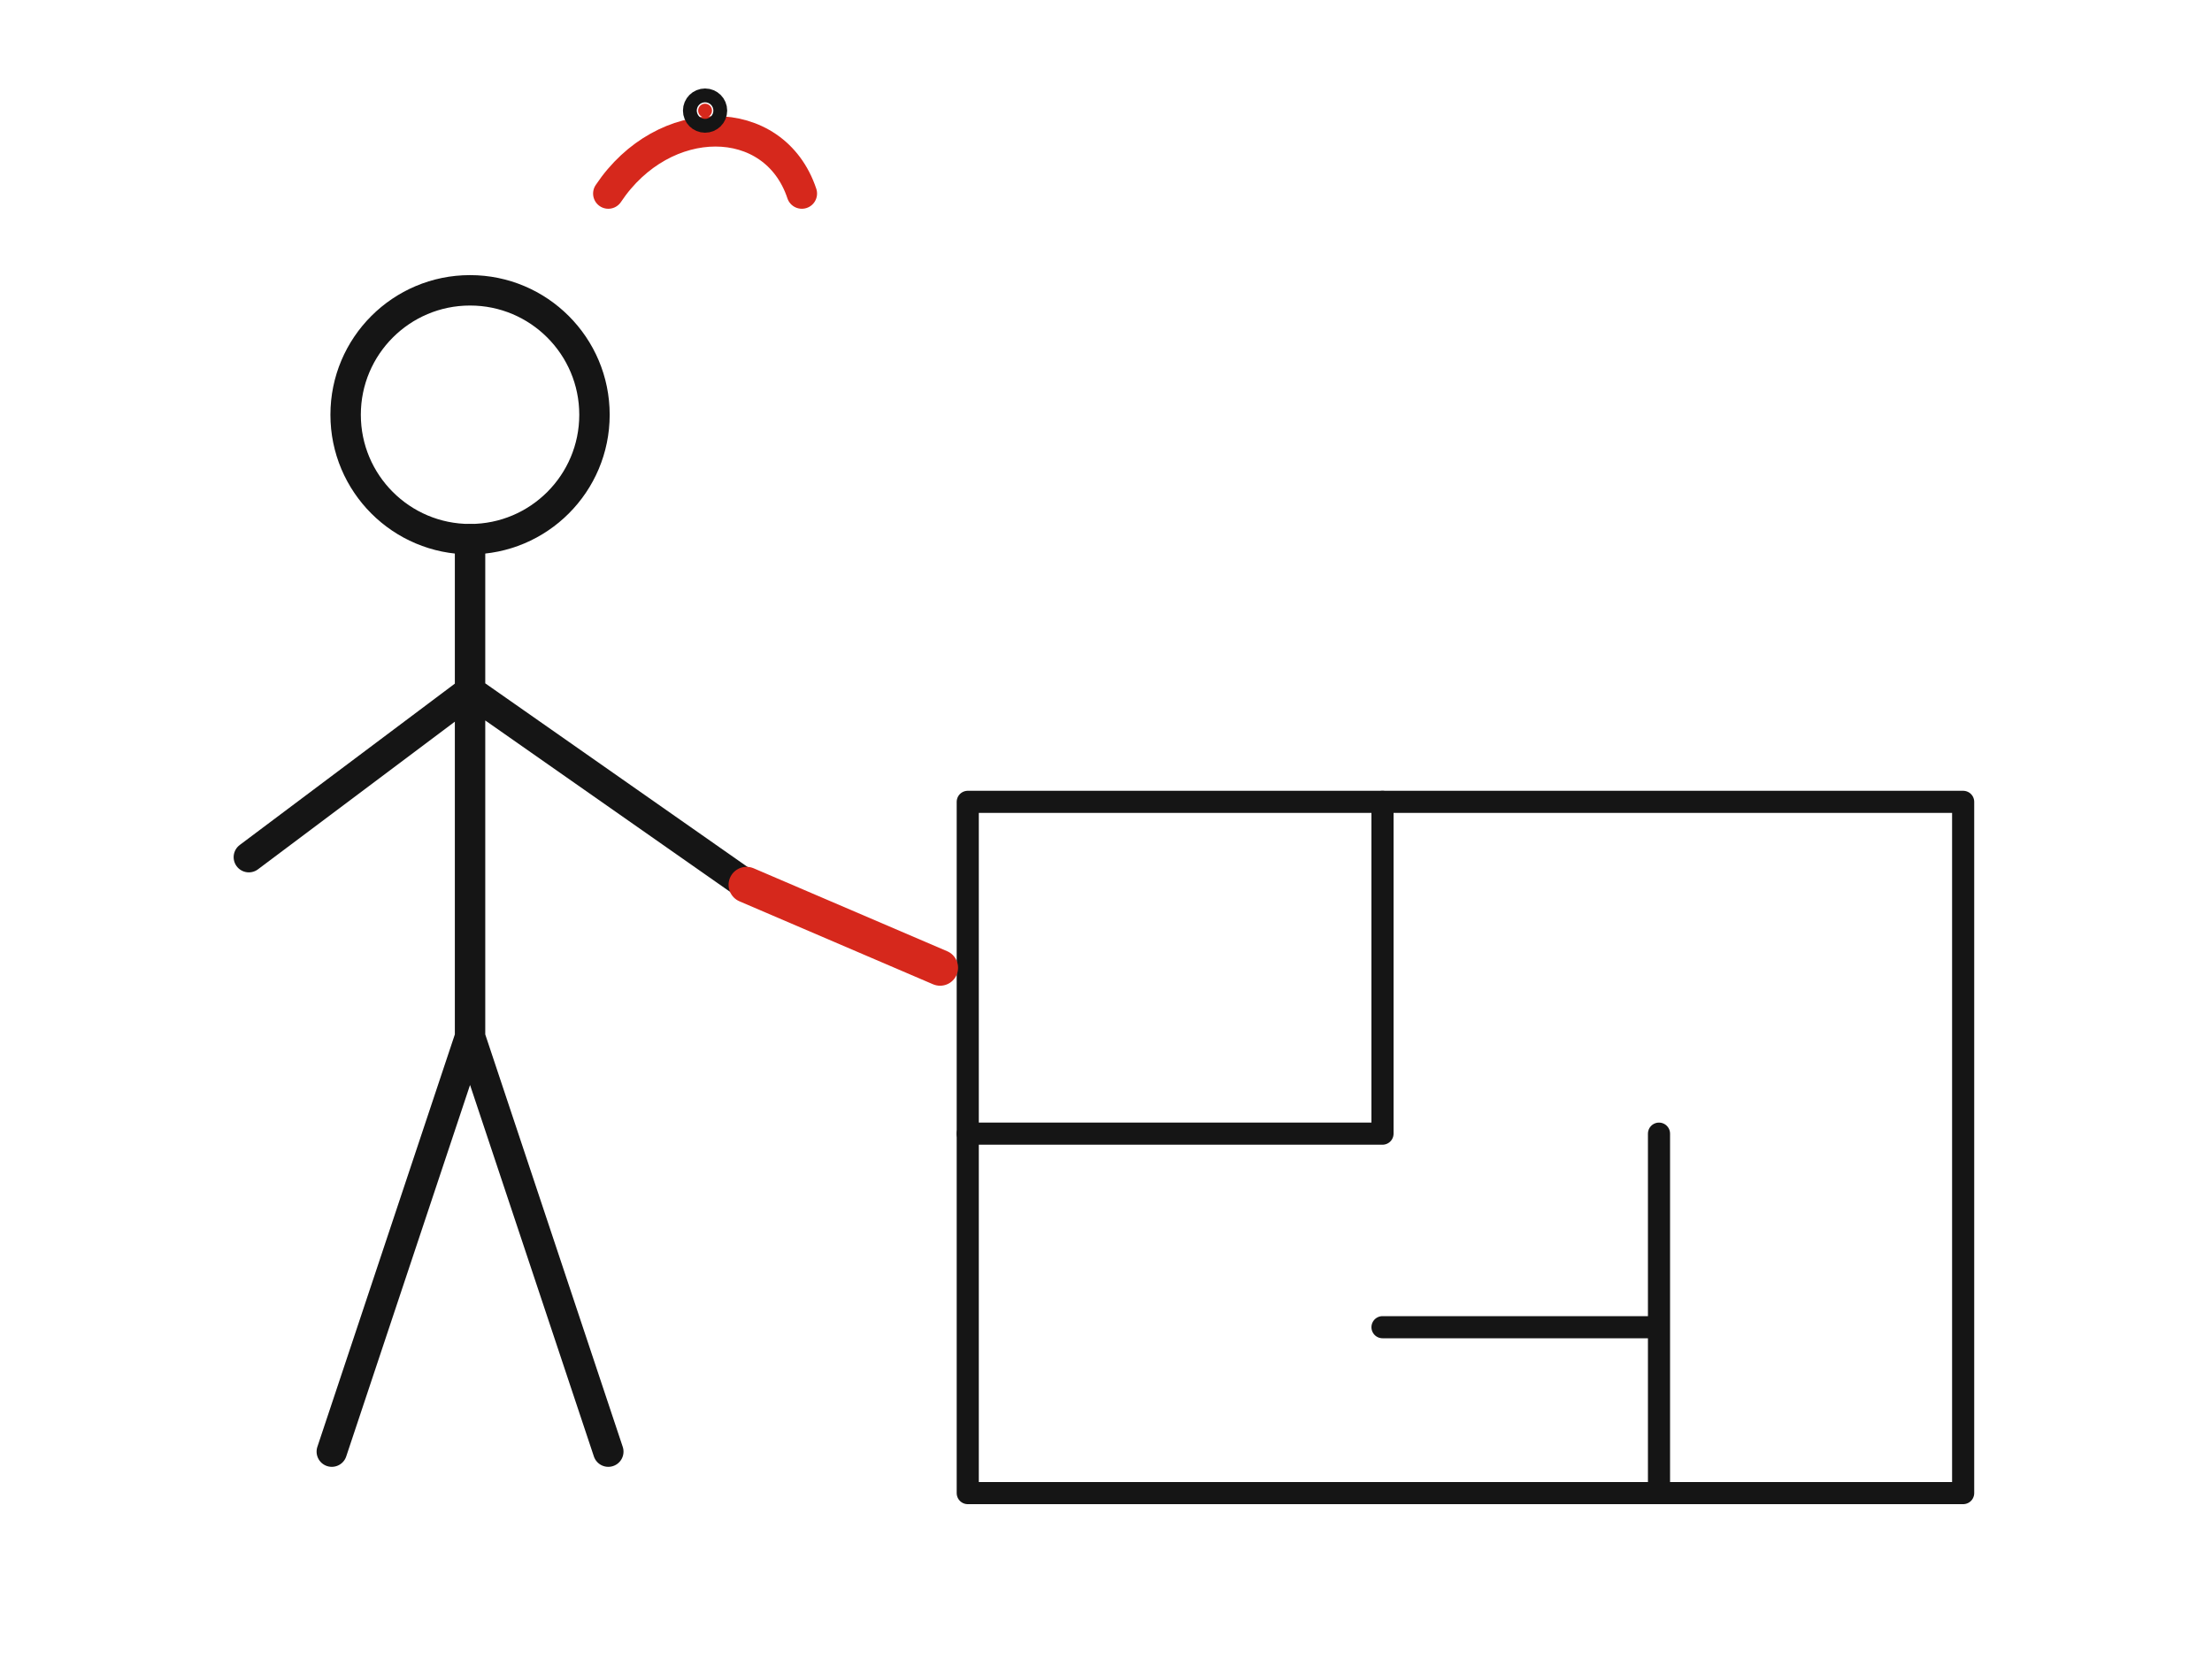
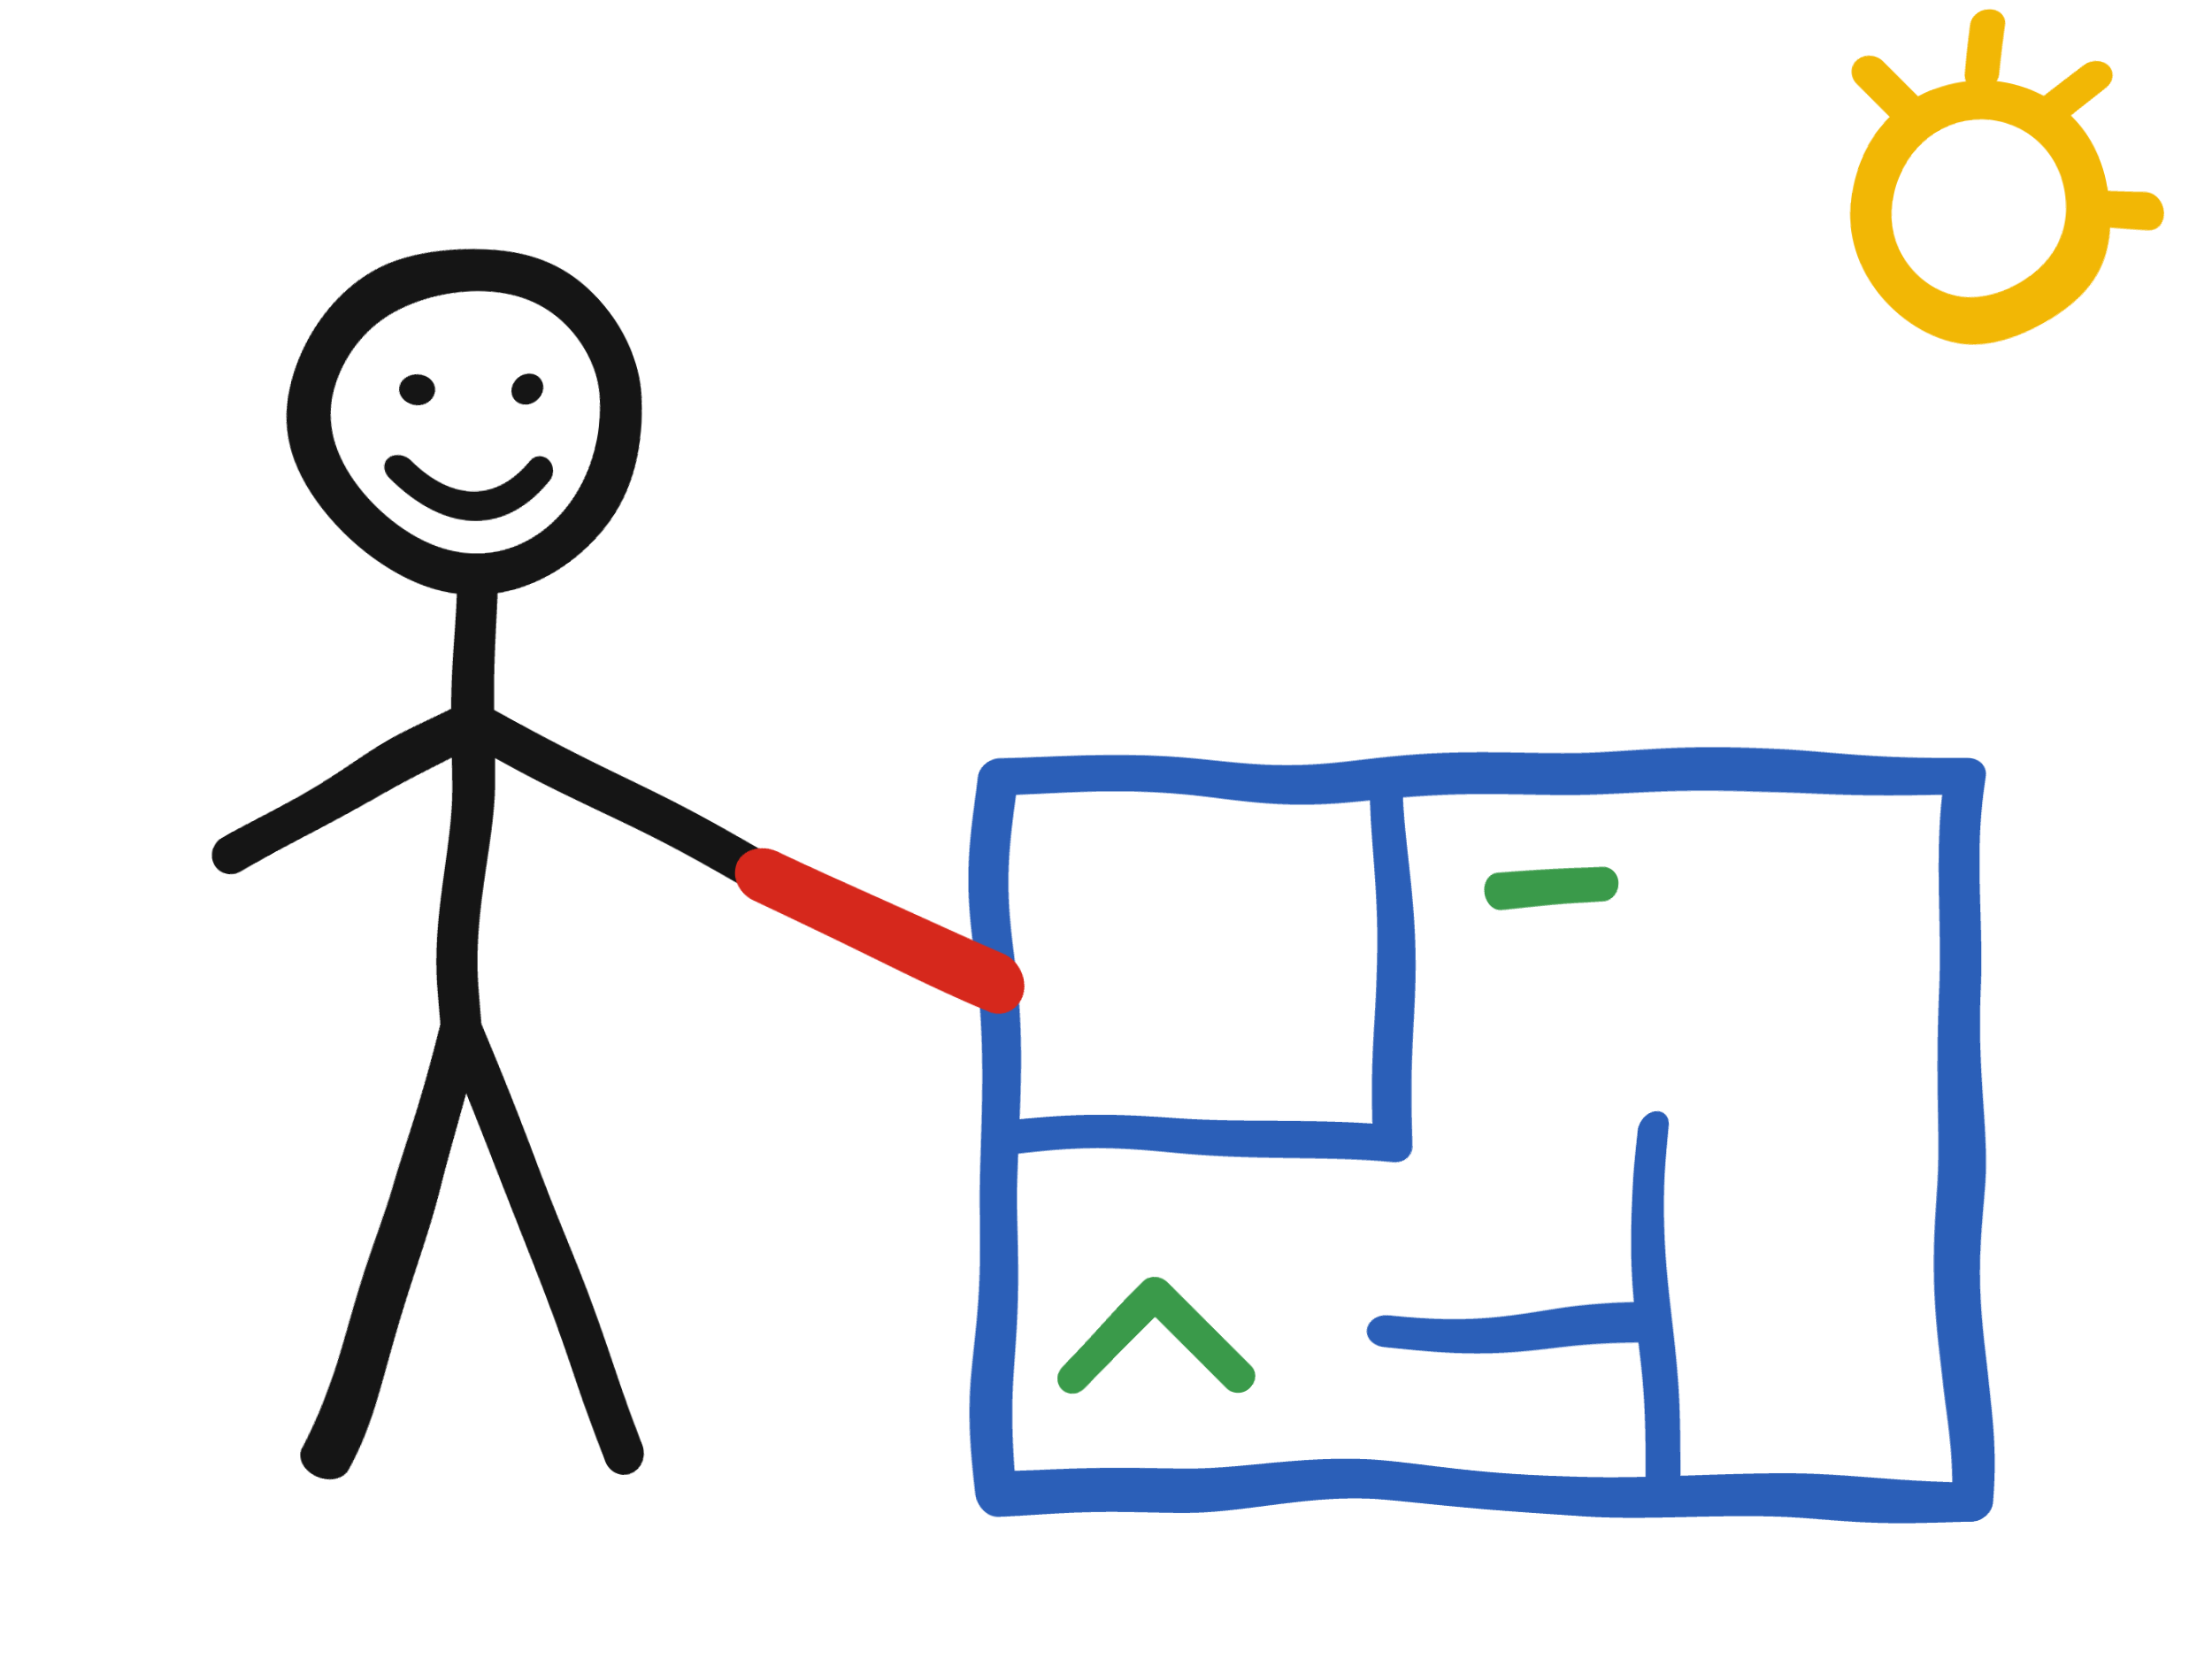
- <svg xmlns="http://www.w3.org/2000/svg" viewBox="0 0 160 120" fill="none" stroke="#151515" stroke-width="2.2" stroke-linecap="round" stroke-linejoin="round">
-   <rect x="70" y="58" width="72" height="50" stroke-width="1.6" />
-   <path d="M70 82h30M100 58v24M120 82v26M100 96h20" stroke-width="1.6" />
-   <circle cx="34" cy="30" r="9" />
-   <path d="M34 39v36M34 75l-10 30M34 75l10 30M34 50l20 14M34 50l-16 12" />
-   <path d="M54 64l14 6" stroke="#d6281c" stroke-width="2.6" />
-   <path d="M44 14c4-6 12-6 14 0" stroke="#d6281c" />
-   <circle cx="51" cy="8" r="0.5" fill="#d6281c" />
+ <svg xmlns="http://www.w3.org/2000/svg" viewBox="0 0 160 120" fill="none" stroke-linecap="round" stroke-linejoin="round">
+   <defs>
+     <filter id="w" x="-5%" y="-5%" width="110%" height="110%">
+       <feTurbulence type="fractalNoise" baseFrequency="0.035" numOctaves="2" seed="3" />
+       <feDisplacementMap in="SourceGraphic" scale="4.5" />
+     </filter>
+   </defs>
+   <g filter="url(#w)">
+     <circle cx="144" cy="16" r="8" stroke="#f2b705" stroke-width="3" />
+     <path d="M144 2v4M156 16h-4M152 6l-3 3M136 6l3 3" stroke="#f2b705" stroke-width="2.5" />
+     <rect x="72" y="56" width="70" height="52" stroke="#2b5fb8" stroke-width="3" />
+     <path d="M72 82h28M100 56v26M120 82v26M100 96h20" stroke="#2b5fb8" stroke-width="2.6" />
+     <path d="M78 100l6-6 6 6M108 64h8" stroke="#3a9a4a" stroke-width="2.4" />
+     <circle cx="34" cy="30" r="11" stroke="#151515" stroke-width="3" />
+     <circle cx="30" cy="28" r="1.2" fill="#151515" />
+     <circle cx="38" cy="28" r="1.2" fill="#151515" />
+     <path d="M29 34c3 3 7 3 10 0" stroke="#151515" stroke-width="2" />
+     <path d="M34 41v34M34 75l-11 30M34 75l11 30M34 52l22 12M34 52l-17 10" stroke="#151515" stroke-width="3" />
+     <path d="M56 64l16 7" stroke="#d6281c" stroke-width="4" />
+   </g>
</svg>
